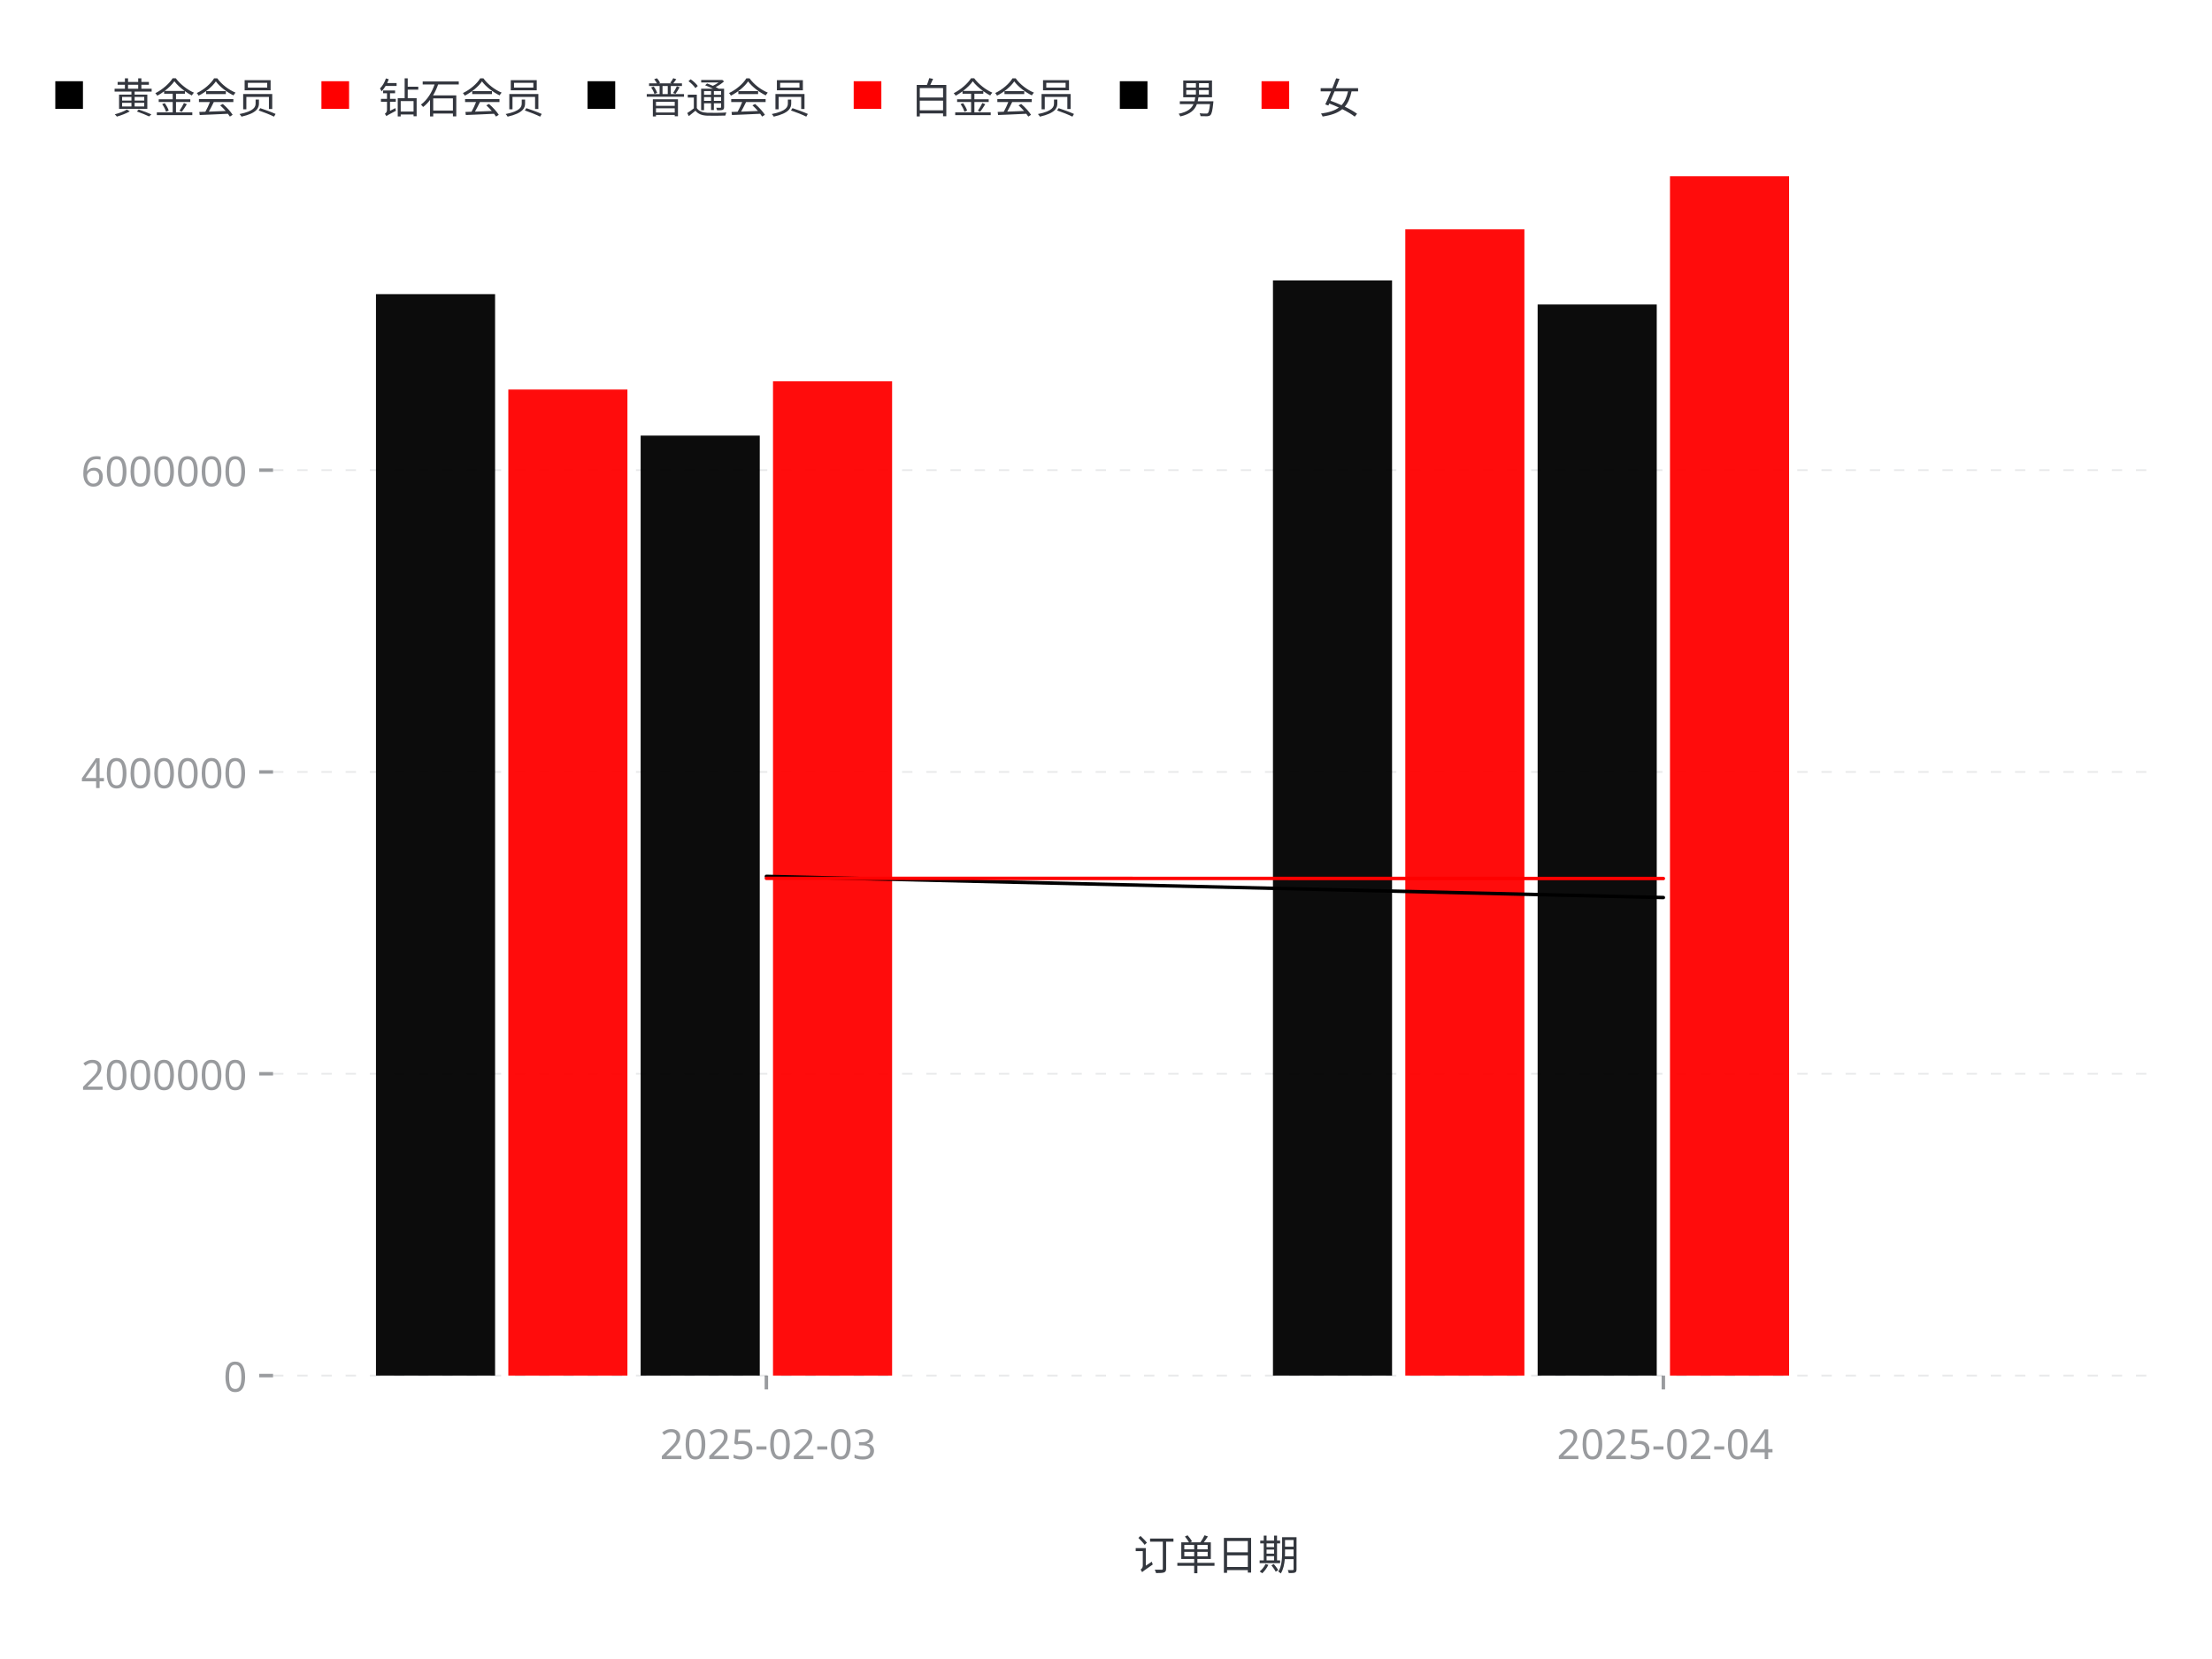
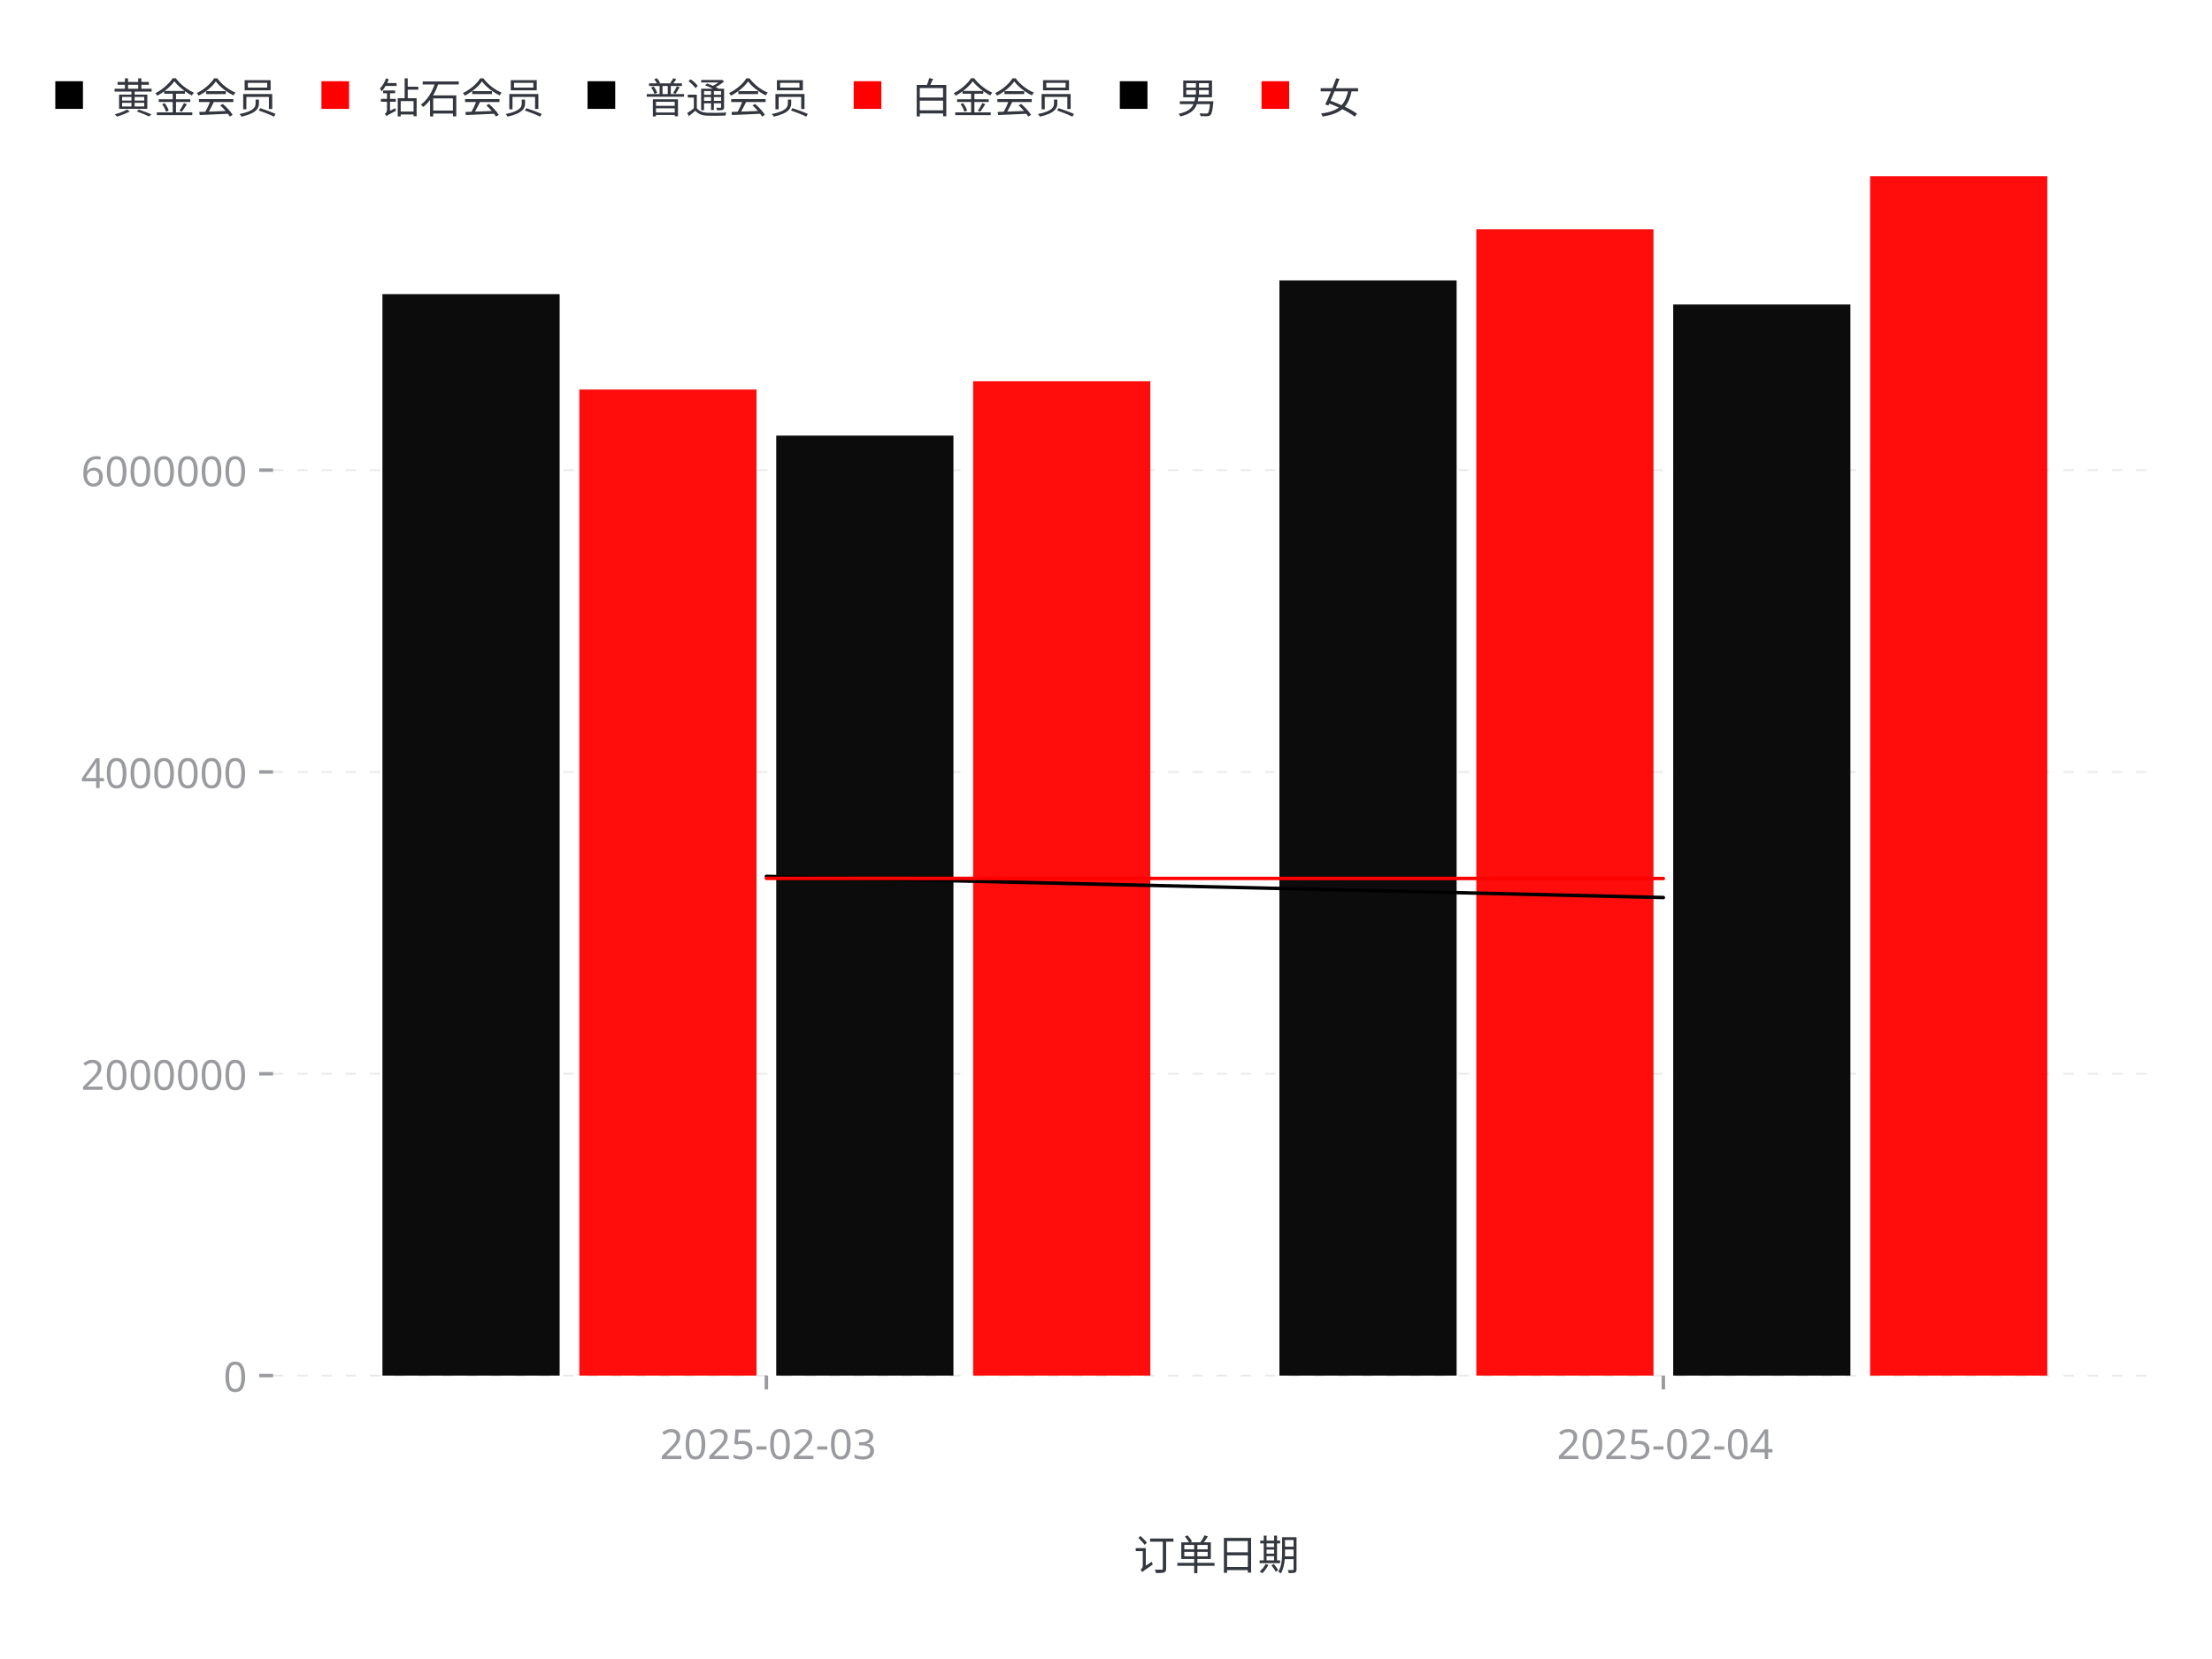
<svg xmlns="http://www.w3.org/2000/svg" width="640" height="480" color-interpolation-filters="sRGB" style="background: transparent;">
  <defs>
    <clipPath id="b" transform="matrix(1 0 0 1 -16 -16)">
      <use href="#a" transform="matrix(1 0 0 1 16 16)" />
    </clipPath>
  </defs>
  <g>
    <g fill="none">
      <g fill="none" class="view">
        <g>
          <path width="640" height="480" x="0" y="0" fill="rgba(0,0,0,0)" d="m0 0 640 0 0 480-640 0z" class="area" />
        </g>
        <g>
          <path width="608" height="448" x="16" y="16" fill="rgba(0,0,0,0)" d="m16 16 608 0 0 448-608 0z" class="area" />
        </g>
        <g>
          <path width="545" height="347" x="79" y="51" fill="rgba(0,0,0,0)" d="m79 51 545 0 0 347-545 0z" class="area" />
        </g>
        <g>
          <path width="545" height="347" x="79" y="51" fill="rgba(0,0,0,0)" d="m79 51 545 0 0 347-545 0z" class="area" />
        </g>
        <g fill="none" class="component">
          <g fill="none" transform="matrix(1 0 0 1 16 16)">
            <g fill="none" class="legend-category">
              <g fill="none" class="legend-title-group">
                <g fill="none" class="legend-title" />
              </g>
              <g fill="none" class="legend-items-group">
                <g fill="none" class="legend-items">
                  <g fill="none" class="items-navigator">
                    <g fill="none" class="navigator-content-group" clip-path="url(#b)">
                      <g fill="none" class="navigator-play-window">
                        <g fill="none" class="items-item-page">
                          <g fill="none" class="items-item">
                            <g fill="none" class="legend-category-item-background-group">
                              <g>
                                <path width="65" height="23" fill="rgba(0,0,0,0)" d="m0 0 65 0 0 23-65 0z" class="legend-category-item-background" visibility="visible" />
                              </g>
                            </g>
                            <g fill="none" class="legend-category-item-marker-group" transform="matrix(.5 0 0 .5 4 11.5)">
                              <g>
                                <path fill="rgba(0,0,0,1)" stroke-width="0" d="m-8-8 16 0 0 16-16 0Z" class="legend-category-item-marker" visibility="visible" />
                              </g>
                            </g>
                            <g fill="none" class="legend-category-item-label-group" transform="matrix(1 0 0 1 16 11.5)">
                              <g>
                                <text fill="rgba(29,33,41,1)" fill-opacity=".9" stroke-width="1" class="legend-category-item-label" dominant-baseline="central" dx=".5" dy="0" font-family="sans-serif" font-size="12" font-style="normal" font-variant="normal" font-weight="normal" paint-order="stroke" style="transform:translate(0px, 0px);" text-anchor="left" visibility="visible">黄金会员</text>
                              </g>
                            </g>
                            <g fill="none" class="legend-category-item-value-group" />
                          </g>
                          <g fill="none" class="items-item" transform="matrix(1 0 0 1 77 0)">
                            <g fill="none" class="legend-category-item-background-group">
                              <g>
                                <path width="65" height="23" fill="rgba(0,0,0,0)" d="m0 0 65 0 0 23-65 0z" class="legend-category-item-background" visibility="visible" />
                              </g>
                            </g>
                            <g fill="none" class="legend-category-item-marker-group" transform="matrix(.5 0 0 .5 4 11.5)">
                              <g>
                                <path fill="rgba(255,0,0,1)" stroke-width="0" d="m-8-8 16 0 0 16-16 0Z" class="legend-category-item-marker" visibility="visible" />
                              </g>
                            </g>
                            <g fill="none" class="legend-category-item-label-group" transform="matrix(1 0 0 1 16 11.5)">
                              <g>
                                <text fill="rgba(29,33,41,1)" fill-opacity=".9" stroke-width="1" class="legend-category-item-label" dominant-baseline="central" dx=".5" dy="0" font-family="sans-serif" font-size="12" font-style="normal" font-variant="normal" font-weight="normal" paint-order="stroke" style="transform:translate(0px, 0px);" text-anchor="left" visibility="visible">钻石会员</text>
                              </g>
                            </g>
                            <g fill="none" class="legend-category-item-value-group" />
                          </g>
                          <g fill="none" class="items-item" transform="matrix(1 0 0 1 154 0)">
                            <g fill="none" class="legend-category-item-background-group">
                              <g>
                                <path width="65" height="23" fill="rgba(0,0,0,0)" d="m0 0 65 0 0 23-65 0z" class="legend-category-item-background" visibility="visible" />
                              </g>
                            </g>
                            <g fill="none" class="legend-category-item-marker-group" transform="matrix(.5 0 0 .5 4 11.5)">
                              <g>
                                <path fill="rgba(0,0,0,1)" stroke-width="0" d="m-8-8 16 0 0 16-16 0Z" class="legend-category-item-marker" visibility="visible" />
                              </g>
                            </g>
                            <g fill="none" class="legend-category-item-label-group" transform="matrix(1 0 0 1 16 11.5)">
                              <g>
                                <text fill="rgba(29,33,41,1)" fill-opacity=".9" stroke-width="1" class="legend-category-item-label" dominant-baseline="central" dx=".5" dy="0" font-family="sans-serif" font-size="12" font-style="normal" font-variant="normal" font-weight="normal" paint-order="stroke" style="transform:translate(0px, 0px);" text-anchor="left" visibility="visible">普通会员</text>
                              </g>
                            </g>
                            <g fill="none" class="legend-category-item-value-group" />
                          </g>
                          <g fill="none" class="items-item" transform="matrix(1 0 0 1 231 0)">
                            <g fill="none" class="legend-category-item-background-group">
                              <g>
                                <path width="65" height="23" fill="rgba(0,0,0,0)" d="m0 0 65 0 0 23-65 0z" class="legend-category-item-background" visibility="visible" />
                              </g>
                            </g>
                            <g fill="none" class="legend-category-item-marker-group" transform="matrix(.5 0 0 .5 4 11.5)">
                              <g>
                                <path fill="rgba(255,0,0,1)" stroke-width="0" d="m-8-8 16 0 0 16-16 0Z" class="legend-category-item-marker" visibility="visible" />
                              </g>
                            </g>
                            <g fill="none" class="legend-category-item-label-group" transform="matrix(1 0 0 1 16 11.5)">
                              <g>
                                <text fill="rgba(29,33,41,1)" fill-opacity=".9" stroke-width="1" class="legend-category-item-label" dominant-baseline="central" dx=".5" dy="0" font-family="sans-serif" font-size="12" font-style="normal" font-variant="normal" font-weight="normal" paint-order="stroke" style="transform:translate(0px, 0px);" text-anchor="left" visibility="visible">白金会员</text>
                              </g>
                            </g>
                            <g fill="none" class="legend-category-item-value-group" />
                          </g>
                          <g fill="none" class="items-item" transform="matrix(1 0 0 1 308 0)">
                            <g fill="none" class="legend-category-item-background-group">
                              <g>
                                <path width="29" height="23" fill="rgba(0,0,0,0)" d="m0 0 29 0 0 23-29 0z" class="legend-category-item-background" visibility="visible" />
                              </g>
                            </g>
                            <g fill="none" class="legend-category-item-marker-group" transform="matrix(.5 0 0 .5 4 11.5)">
                              <g>
                                <path fill="rgba(0,0,0,1)" stroke-width="0" d="m-8-8 16 0 0 16-16 0Z" class="legend-category-item-marker" visibility="visible" />
                              </g>
                            </g>
                            <g fill="none" class="legend-category-item-label-group" transform="matrix(1 0 0 1 16 11.5)">
                              <g>
                                <text fill="rgba(29,33,41,1)" fill-opacity=".9" stroke-width="1" class="legend-category-item-label" dominant-baseline="central" dx=".5" dy="0" font-family="sans-serif" font-size="12" font-style="normal" font-variant="normal" font-weight="normal" paint-order="stroke" style="transform:translate(0px, 0px);" text-anchor="left" visibility="visible">男</text>
                              </g>
                            </g>
                            <g fill="none" class="legend-category-item-value-group" />
                          </g>
                          <g fill="none" class="items-item" transform="matrix(1 0 0 1 349 0)">
                            <g fill="none" class="legend-category-item-background-group">
                              <g>
                                <path width="29" height="23" fill="rgba(0,0,0,0)" d="m0 0 29 0 0 23-29 0z" class="legend-category-item-background" visibility="visible" />
                              </g>
                            </g>
                            <g fill="none" class="legend-category-item-marker-group" transform="matrix(.5 0 0 .5 4 11.5)">
                              <g>
                                <path fill="rgba(255,0,0,1)" stroke-width="0" d="m-8-8 16 0 0 16-16 0Z" class="legend-category-item-marker" visibility="visible" />
                              </g>
                            </g>
                            <g fill="none" class="legend-category-item-label-group" transform="matrix(1 0 0 1 16 11.5)">
                              <g>
                                <text fill="rgba(29,33,41,1)" fill-opacity=".9" stroke-width="1" class="legend-category-item-label" dominant-baseline="central" dx=".5" dy="0" font-family="sans-serif" font-size="12" font-style="normal" font-variant="normal" font-weight="normal" paint-order="stroke" style="transform:translate(0px, 0px);" text-anchor="left" visibility="visible">女</text>
                              </g>
                            </g>
                            <g fill="none" class="legend-category-item-value-group" />
                          </g>
                        </g>
                      </g>
                    </g>
                    <g fill="none" class="navigator-controller" />
                    <g>
                      <path id="a" width="378" height="23" fill="none" d="m0 0 378 0 0 23-378 0z" class="navigator-clip-path" />
                    </g>
                  </g>
                </g>
              </g>
            </g>
          </g>
        </g>
        <g fill="none" class="component">
          <g fill="none" class="axis">
            <g fill="none" class="axis-grid-group" />
            <g fill="none" class="axis-main-group">
              <g fill="none" class="axis-line-group">
                <g>
                  <line x1="79" x2="624" y1="398" y2="398" fill="none" stroke="rgba(29,33,41,1)" stroke-opacity=".45" stroke-width=".5" class="axis-line axis-line" opacity="0" />
                </g>
              </g>
              <g fill="none" class="axis-tick-group">
                <g fill="none" class="axis-tick" transform="matrix(1 0 0 1 221.7381 398)">
                  <g>
                    <line x1="0" x2="0" y1="0" y2="4" fill="none" stroke="rgba(29,33,41,1)" stroke-width="1" class="axis-tick-item" opacity=".45" />
                  </g>
                </g>
                <g fill="none" class="axis-tick" transform="matrix(1 0 0 1 481.2619 398)">
                  <g>
                    <line x1="0" x2="0" y1="0" y2="4" fill="none" stroke="rgba(29,33,41,1)" stroke-width="1" class="axis-tick-item" opacity=".45" />
                  </g>
                </g>
              </g>
              <g fill="none" class="axis-label-group">
                <g fill="none" class="axis-label" transform="matrix(1 0 0 1 221.7381 406)">
                  <g>
                    <text fill="rgba(29,33,41,1)" stroke-width="1" class="axis-label-item" dominant-baseline="central" dx=".5" dy="11.5" font-family="sans-serif" font-size="12" font-style="normal" font-variant="normal" font-weight="normal" opacity=".45" paint-order="stroke" style="transform:translate(0px, 0px);" text-anchor="middle" visibility="visible">2025-02-03</text>
                  </g>
                </g>
                <g fill="none" class="axis-label" transform="matrix(1 0 0 1 481.2619 406)">
                  <g>
                    <text fill="rgba(29,33,41,1)" stroke-width="1" class="axis-label-item" dominant-baseline="central" dx=".5" dy="11.5" font-family="sans-serif" font-size="12" font-style="normal" font-variant="normal" font-weight="normal" opacity=".45" paint-order="stroke" style="transform:translate(0px, 0px);" text-anchor="middle" visibility="visible">2025-02-04</text>
                  </g>
                </g>
              </g>
            </g>
            <g fill="none" class="axis-title-group" transform="matrix(1 0 0 1 351.5 452.5)">
              <g transform="matrix(1 0 0 1 0 8)">
                <text fill="rgba(29,33,41,1)" stroke-width="1" class="axis-title" dominant-baseline="central" dx=".5" dy="-11.5" font-family="sans-serif" font-size="12" font-style="normal" font-variant="normal" font-weight="normal" opacity=".9" paint-order="stroke" style="transform:translate(0px, 0px);" text-anchor="middle">订单日期</text>
              </g>
            </g>
          </g>
        </g>
        <g fill="none" class="component">
          <g fill="none" class="axis">
            <g fill="none" class="axis-grid-group">
              <g fill="none" class="axis-grid">
                <g fill="none" class="grid-line-group">
                  <g>
                    <path fill="none" stroke="rgba(29,33,41,1)" stroke-dasharray="3,4" stroke-opacity=".1" stroke-width=".5" d="m79 398 545 0" class="grid-line" />
                  </g>
                  <g>
                    <path fill="none" stroke="rgba(29,33,41,1)" stroke-dasharray="3,4" stroke-opacity=".1" stroke-width=".5" d="m79 310.675 545 0" class="grid-line" />
                  </g>
                  <g>
                    <path fill="none" stroke="rgba(29,33,41,1)" stroke-dasharray="3,4" stroke-opacity=".1" stroke-width=".5" d="m79 223.351 545 0" class="grid-line" />
                  </g>
                  <g>
                    <path fill="none" stroke="rgba(29,33,41,1)" stroke-dasharray="3,4" stroke-opacity=".1" stroke-width=".5" d="m79 136.026 545 0" class="grid-line" />
                  </g>
                </g>
                <g fill="none" class="grid-region-group" />
              </g>
            </g>
            <g fill="none" class="axis-main-group">
              <g fill="none" class="axis-line-group">
                <g>
                  <line x1="79" x2="79" y1="398" y2="51" fill="none" stroke="rgba(29,33,41,1)" stroke-opacity=".45" stroke-width=".5" class="axis-line axis-line" opacity="0" />
                </g>
              </g>
              <g fill="none" class="axis-tick-group">
                <g fill="none" class="axis-tick" transform="matrix(1 0 0 1 79 398)">
                  <g>
                    <line x1="0" x2="-4" y1="0" y2="0" fill="none" stroke="rgba(29,33,41,1)" stroke-width="1" class="axis-tick-item" opacity=".45" />
                  </g>
                </g>
                <g fill="none" class="axis-tick" transform="matrix(1 0 0 1 79 310.6754)">
                  <g>
                    <line x1="0" x2="-4" y1="0" y2="0" fill="none" stroke="rgba(29,33,41,1)" stroke-width="1" class="axis-tick-item" opacity=".45" />
                  </g>
                </g>
                <g fill="none" class="axis-tick" transform="matrix(1 0 0 1 79 223.3508)">
                  <g>
                    <line x1="0" x2="-4" y1="0" y2="0" fill="none" stroke="rgba(29,33,41,1)" stroke-width="1" class="axis-tick-item" opacity=".45" />
                  </g>
                </g>
                <g fill="none" class="axis-tick" transform="matrix(1 0 0 1 79 136.0262)">
                  <g>
                    <line x1="0" x2="-4" y1="0" y2="0" fill="none" stroke="rgba(29,33,41,1)" stroke-width="1" class="axis-tick-item" opacity=".45" />
                  </g>
                </g>
              </g>
              <g fill="none" class="axis-label-group">
                <g fill="none" class="axis-label" transform="matrix(1 0 0 1 71 398)">
                  <g>
                    <text fill="rgba(29,33,41,1)" stroke-width="1" class="axis-label-item" dominant-baseline="central" dx=".5" dy="0" font-family="sans-serif" font-size="12" font-style="normal" font-variant="normal" font-weight="normal" opacity=".45" paint-order="stroke" style="transform:translate(0px, 0px);" text-anchor="end" visibility="visible">0</text>
                  </g>
                </g>
                <g fill="none" class="axis-label" transform="matrix(1 0 0 1 71 310.6754)">
                  <g>
                    <text fill="rgba(29,33,41,1)" stroke-width="1" class="axis-label-item" dominant-baseline="central" dx=".5" dy="0" font-family="sans-serif" font-size="12" font-style="normal" font-variant="normal" font-weight="normal" opacity=".45" paint-order="stroke" style="transform:translate(0px, 0px);" text-anchor="end" visibility="visible">2000000</text>
                  </g>
                </g>
                <g fill="none" class="axis-label" transform="matrix(1 0 0 1 71 223.3508)">
                  <g>
                    <text fill="rgba(29,33,41,1)" stroke-width="1" class="axis-label-item" dominant-baseline="central" dx=".5" dy="0" font-family="sans-serif" font-size="12" font-style="normal" font-variant="normal" font-weight="normal" opacity=".45" paint-order="stroke" style="transform:translate(0px, 0px);" text-anchor="end" visibility="visible">4000000</text>
                  </g>
                </g>
                <g fill="none" class="axis-label" transform="matrix(1 0 0 1 71 136.0262)">
                  <g>
                    <text fill="rgba(29,33,41,1)" stroke-width="1" class="axis-label-item" dominant-baseline="central" dx=".5" dy="0" font-family="sans-serif" font-size="12" font-style="normal" font-variant="normal" font-weight="normal" opacity=".45" paint-order="stroke" style="transform:translate(0px, 0px);" text-anchor="end" visibility="visible">6000000</text>
                  </g>
                </g>
              </g>
            </g>
            <g fill="none" class="axis-title-group" />
          </g>
        </g>
        <g transform="matrix(1 0 0 1 79 51)">
          <path width="545" height="347" fill="rgba(0,0,0,0)" d="m0 0 545 0 0 347-545 0z" class="plot" />
          <g fill="none" class="main-layer">
            <g>
-               <path width="34.461" height="312.898" x="29.781" y="34.102" fill="rgba(0,0,0,1)" fill-opacity=".95" stroke="rgba(0,0,0,1)" stroke-width="0" d="m29.781 34.102 34.461 0 0 312.898-34.461 0z" class="element" />
-             </g>
-             <g>
-               <path width="34.461" height="285.296" x="68.072" y="61.704" fill="rgba(255,0,0,1)" fill-opacity=".95" stroke="rgba(255,0,0,1)" stroke-width="0" d="m68.072 61.704 34.461 0 0 285.296-34.461 0z" class="element" />
-             </g>
-             <g>
-               <path width="34.461" height="271.966" x="106.362" y="75.034" fill="rgba(0,0,0,1)" fill-opacity=".95" stroke="rgba(0,0,0,1)" stroke-width="0" d="m106.362 75.034 34.461 0 0 271.966-34.461 0z" class="element" />
-             </g>
-             <g>
-               <path width="34.461" height="287.688" x="144.653" y="59.312" fill="rgba(255,0,0,1)" fill-opacity=".95" stroke="rgba(255,0,0,1)" stroke-width="0" d="m144.653 59.312 34.461 0 0 287.688-34.461 0z" class="element" />
-             </g>
-             <g>
-               <path width="34.461" height="316.863" x="289.305" y="30.137" fill="rgba(0,0,0,1)" fill-opacity=".95" stroke="rgba(0,0,0,1)" stroke-width="0" d="m289.305 30.137 34.461 0 0 316.863-34.461 0z" class="element" />
-             </g>
-             <g>
-               <path width="34.461" height="331.644" x="327.596" y="15.355" fill="rgba(255,0,0,1)" fill-opacity=".95" stroke="rgba(255,0,0,1)" stroke-width="0" d="m327.596 15.355 34.461 0 0 331.644-34.461 0z" class="element" />
-             </g>
-             <g>
-               <path width="34.461" height="309.903" x="365.886" y="37.097" fill="rgba(0,0,0,1)" fill-opacity=".95" stroke="rgba(0,0,0,1)" stroke-width="0" d="m365.886 37.097 34.461 0 0 309.903-34.461 0z" class="element" />
-             </g>
-             <g>
-               <path width="34.461" height="347" x="404.176" y="0" fill="rgba(255,0,0,1)" fill-opacity=".95" stroke="rgba(255,0,0,1)" stroke-width="0" d="m404.176 0 34.461 0 0 347-34.461 0z" class="element" />
+               <path width="51.272" height="312.898" x="31.649" y="34.102" fill="rgba(0,0,0,1)" fill-opacity=".95" stroke="rgba(0,0,0,1)" stroke-width="0" d="m31.649 34.102 51.272 0 0 312.898-51.272 0z" class="element" />
+             </g>
+             <g>
+               <path width="51.272" height="285.296" x="88.618" y="61.704" fill="rgba(255,0,0,1)" fill-opacity=".95" stroke="rgba(255,0,0,1)" stroke-width="0" d="m88.618 61.704 51.272 0 0 285.296-51.272 0z" class="element" />
+             </g>
+             <g>
+               <path width="51.272" height="271.966" x="145.587" y="75.034" fill="rgba(0,0,0,1)" fill-opacity=".95" stroke="rgba(0,0,0,1)" stroke-width="0" d="m145.587 75.034 51.272 0 0 271.966-51.272 0z" class="element" />
+             </g>
+             <g>
+               <path width="51.272" height="287.688" x="202.555" y="59.312" fill="rgba(255,0,0,1)" fill-opacity=".95" stroke="rgba(255,0,0,1)" stroke-width="0" d="m202.555 59.312 51.272 0 0 287.688-51.272 0z" class="element" />
+             </g>
+             <g>
+               <path width="51.272" height="316.863" x="291.173" y="30.137" fill="rgba(0,0,0,1)" fill-opacity=".95" stroke="rgba(0,0,0,1)" stroke-width="0" d="m291.173 30.137 51.272 0 0 316.863-51.272 0z" class="element" />
+             </g>
+             <g>
+               <path width="51.272" height="331.644" x="348.142" y="15.355" fill="rgba(255,0,0,1)" fill-opacity=".95" stroke="rgba(255,0,0,1)" stroke-width="0" d="m348.142 15.355 51.272 0 0 331.644-51.272 0z" class="element" />
+             </g>
+             <g>
+               <path width="51.272" height="309.903" x="405.11" y="37.097" fill="rgba(0,0,0,1)" fill-opacity=".95" stroke="rgba(0,0,0,1)" stroke-width="0" d="m405.11 37.097 51.272 0 0 309.903-51.272 0z" class="element" />
+             </g>
+             <g>
+               <path width="51.272" height="347" x="462.079" y="0" fill="rgba(255,0,0,1)" fill-opacity=".95" stroke="rgba(255,0,0,1)" stroke-width="0" d="m462.079 0 51.272 0 0 347-51.272 0z" class="element" />
            </g>
          </g>
          <g fill="none" class="main-layer">
            <g>
              <path fill="none" stroke="rgba(0,0,0,1)" stroke-linecap="round" stroke-width="1" d="m142.738 202.558 259.524 6.129" class="element" />
            </g>
            <g>
              <path fill="none" stroke="rgba(255,0,0,1)" stroke-linecap="round" stroke-width="1" d="m142.738 203.137 259.524.04" class="element" />
            </g>
          </g>
          <g fill="none" class="label-layer" />
        </g>
      </g>
    </g>
  </g>
</svg>
